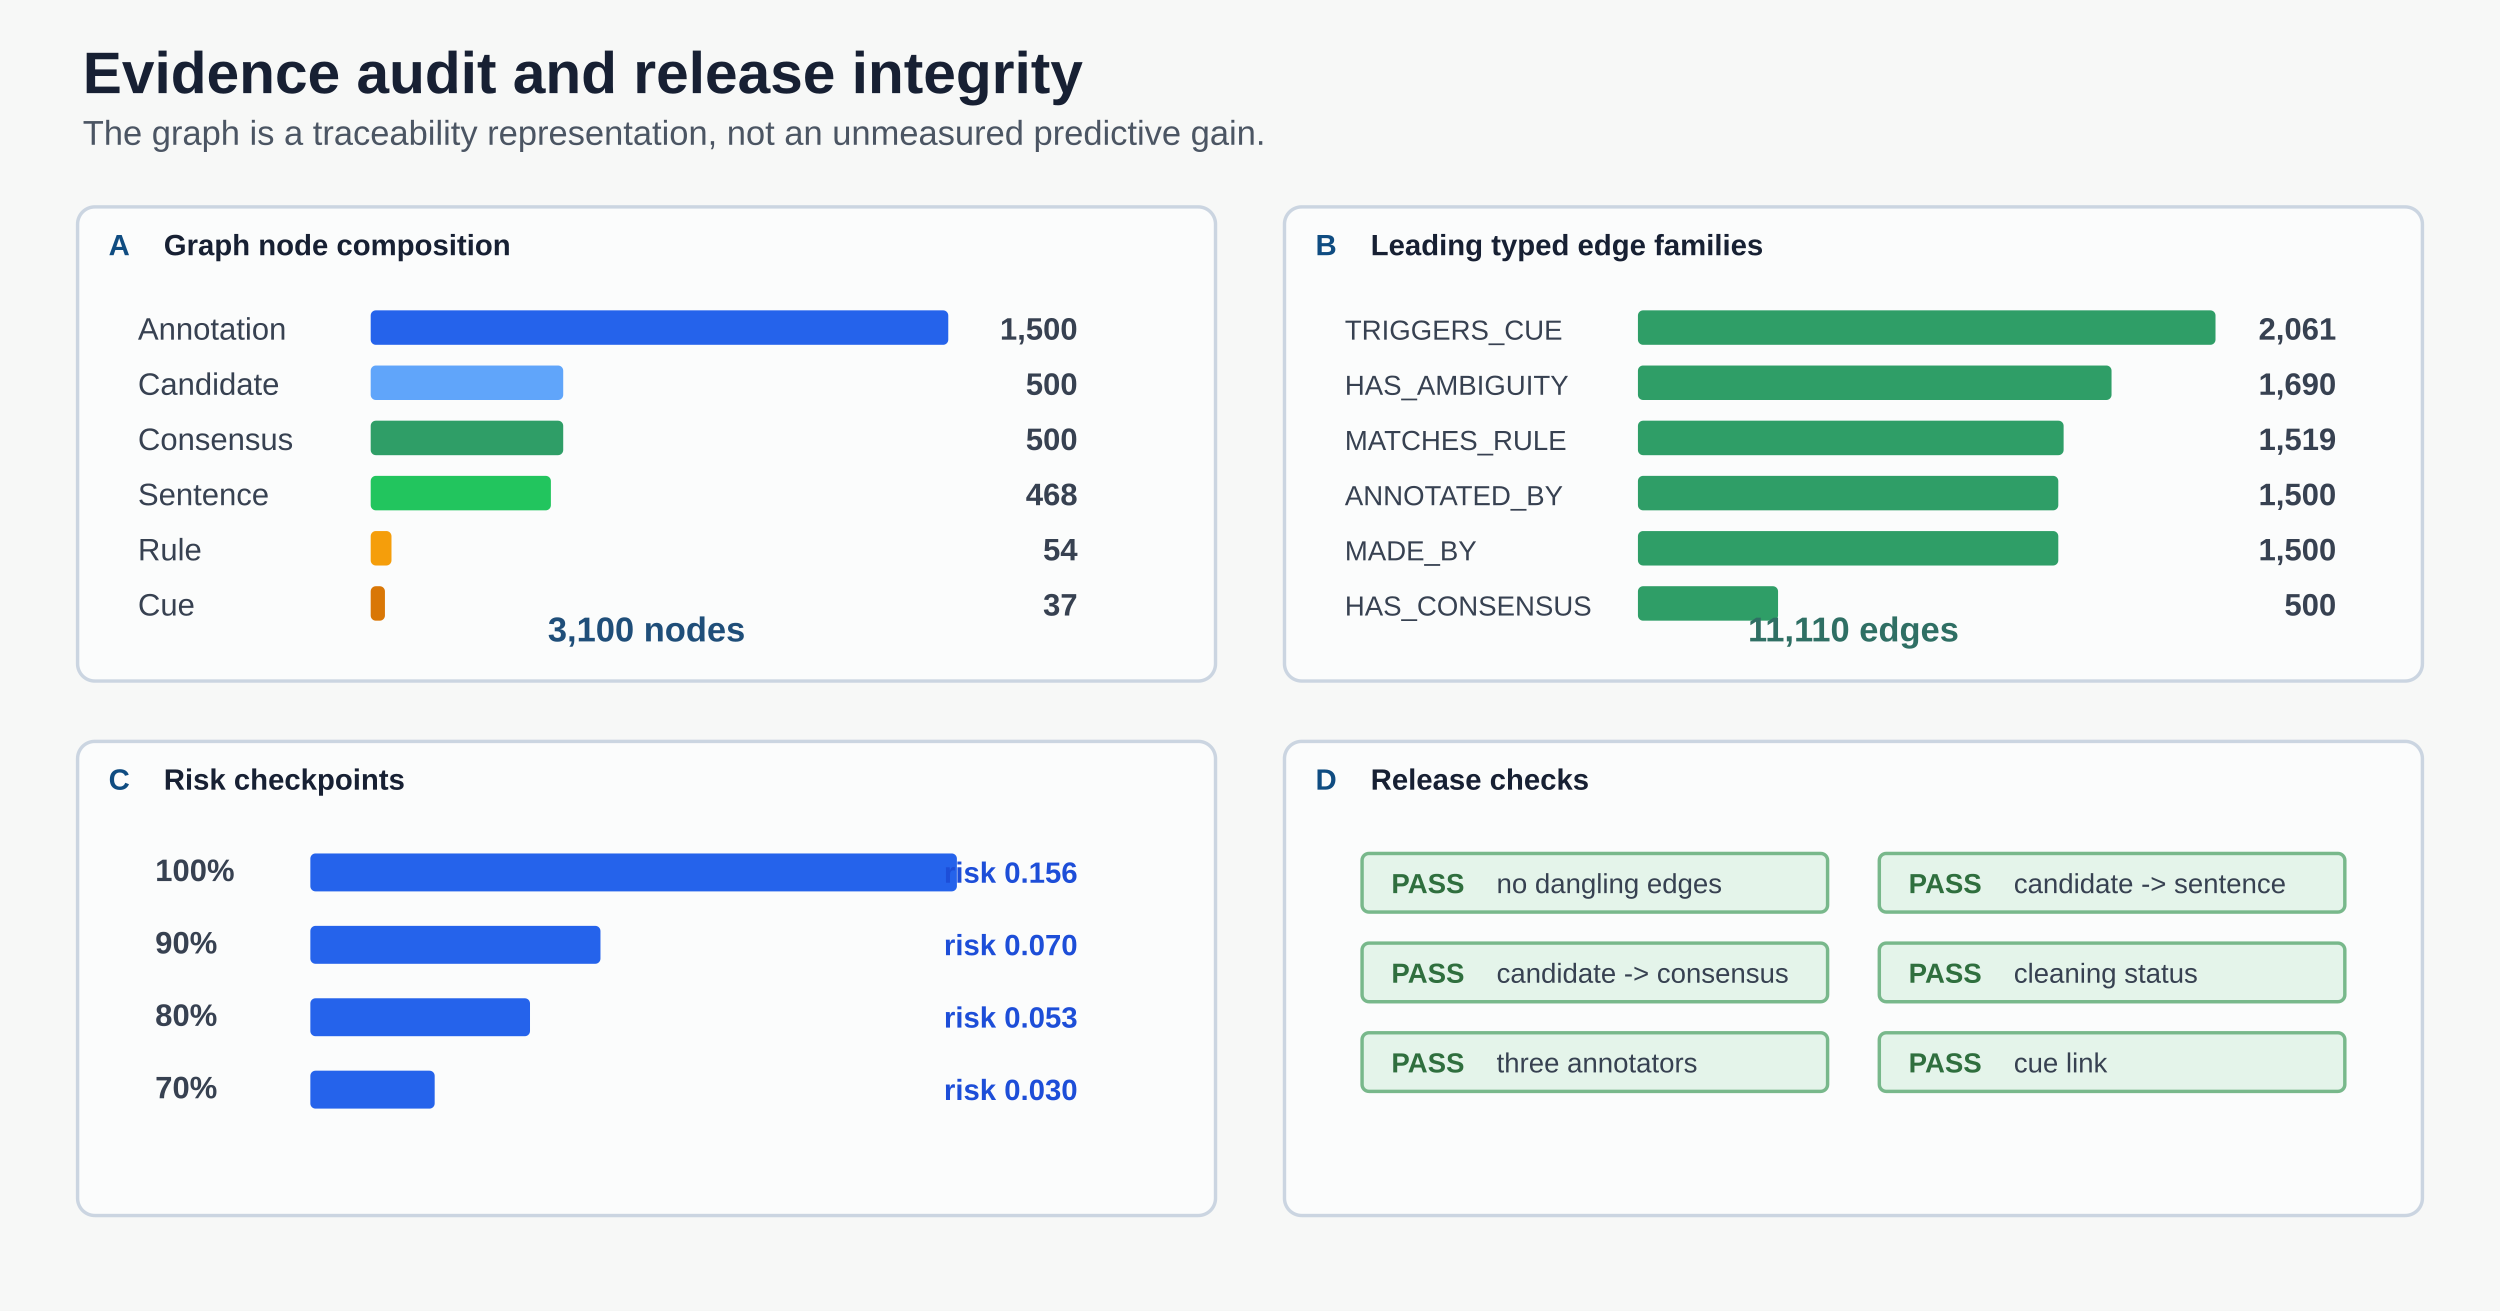
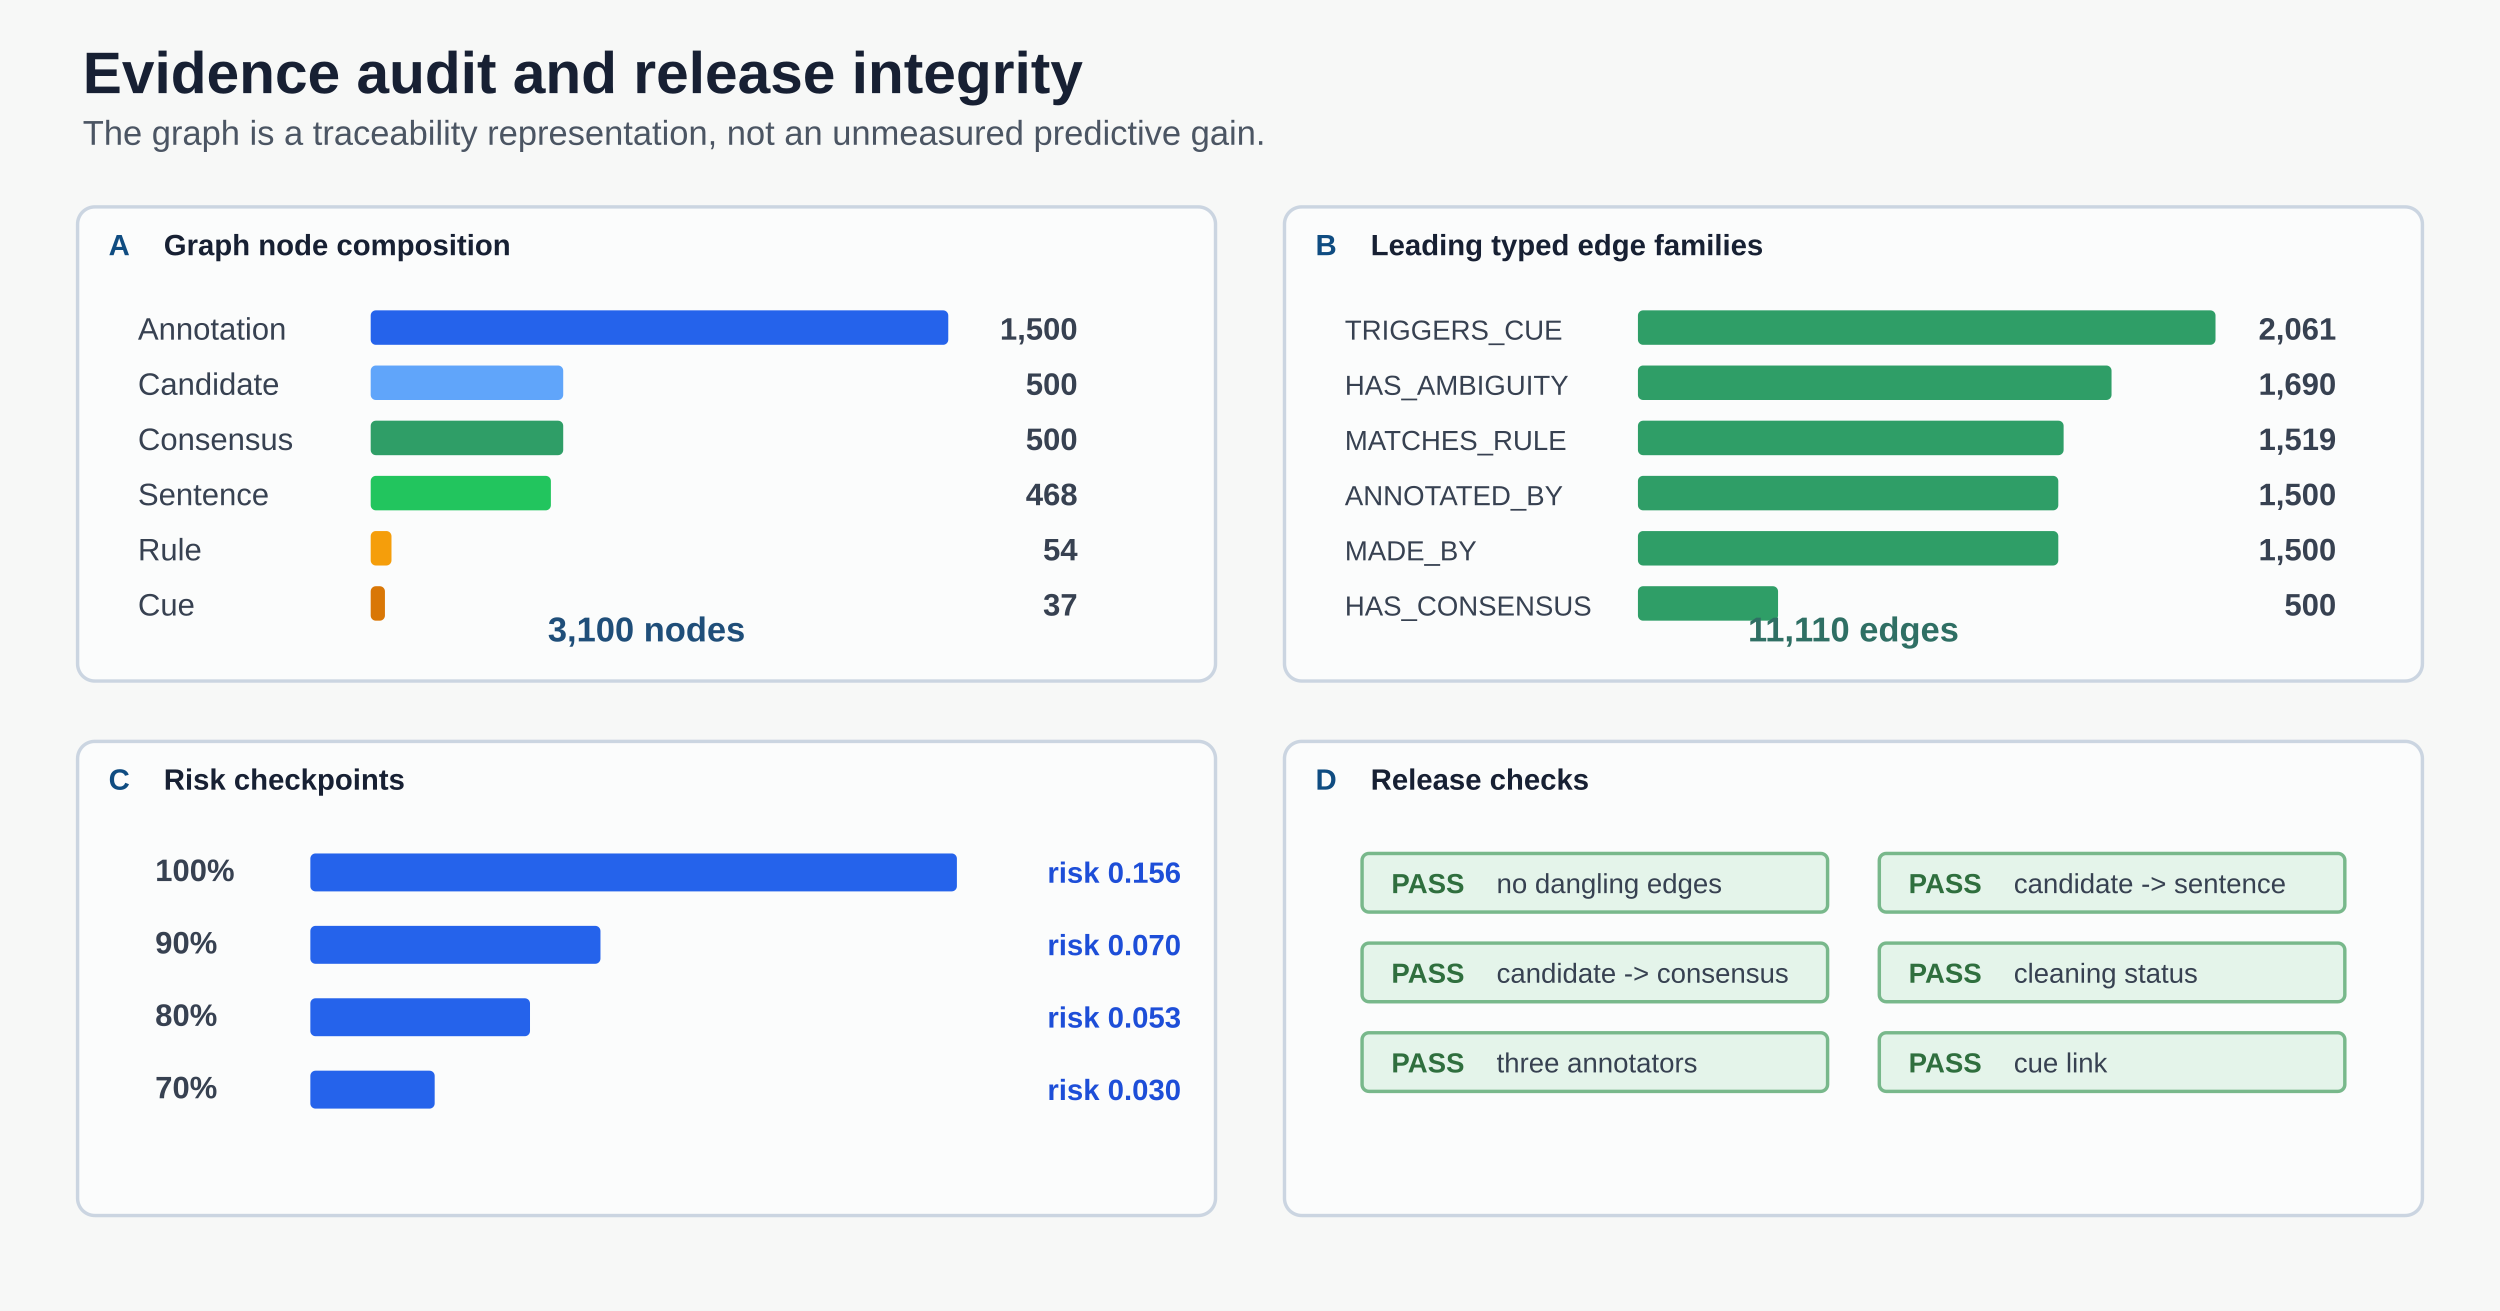
<svg xmlns="http://www.w3.org/2000/svg" width="1450" height="760" viewBox="0 0 1450 760">
  <rect width="100%" height="100%" fill="#FFFFFF" />
  <rect width="1450" height="760" fill="#F7F8F7" />
  <text x="48" y="54" font-family="Arial, Helvetica, sans-serif" font-size="34px" font-weight="700" text-anchor="start" fill="#172033">Evidence audit and release integrity</text>
  <text x="48" y="84" font-family="Arial, Helvetica, sans-serif" font-size="20px" font-weight="400" text-anchor="start" fill="#4B5563">The graph is a traceability representation, not an unmeasured predictive gain.</text>
  <rect x="45" y="120" width="660" height="275" rx="10" fill="#FBFCFC" stroke="#CBD5E1" stroke-width="2" />
  <text x="63" y="148" font-family="Arial, Helvetica, sans-serif" font-size="17px" font-weight="700" text-anchor="start" fill="#0F4C81">A</text>
  <text x="95" y="148" font-family="Arial, Helvetica, sans-serif" font-size="17px" font-weight="700" text-anchor="start" fill="#172033">Graph node composition</text>
  <text x="80" y="197" font-family="Arial, Helvetica, sans-serif" font-size="18px" font-weight="400" text-anchor="start" fill="#374151">Annotation</text>
  <rect x="215" y="180" width="335.0" height="20" rx="3" fill="#2563EB" stroke="#2563EB" stroke-width="0" />
  <text x="625" y="197" font-family="Arial, Helvetica, sans-serif" font-size="18px" font-weight="700" text-anchor="end" fill="#374151">1,500</text>
  <text x="80" y="229" font-family="Arial, Helvetica, sans-serif" font-size="18px" font-weight="400" text-anchor="start" fill="#374151">Candidate</text>
  <rect x="215" y="212" width="111.667" height="20" rx="3" fill="#60A5FA" stroke="#60A5FA" stroke-width="0" />
  <text x="625" y="229" font-family="Arial, Helvetica, sans-serif" font-size="18px" font-weight="700" text-anchor="end" fill="#374151">500</text>
  <text x="80" y="261" font-family="Arial, Helvetica, sans-serif" font-size="18px" font-weight="400" text-anchor="start" fill="#374151">Consensus</text>
  <rect x="215" y="244" width="111.667" height="20" rx="3" fill="#2F9E67" stroke="#2F9E67" stroke-width="0" />
  <text x="625" y="261" font-family="Arial, Helvetica, sans-serif" font-size="18px" font-weight="700" text-anchor="end" fill="#374151">500</text>
  <text x="80" y="293" font-family="Arial, Helvetica, sans-serif" font-size="18px" font-weight="400" text-anchor="start" fill="#374151">Sentence</text>
  <rect x="215" y="276" width="104.52" height="20" rx="3" fill="#22C55E" stroke="#22C55E" stroke-width="0" />
  <text x="625" y="293" font-family="Arial, Helvetica, sans-serif" font-size="18px" font-weight="700" text-anchor="end" fill="#374151">468</text>
  <text x="80" y="325" font-family="Arial, Helvetica, sans-serif" font-size="18px" font-weight="400" text-anchor="start" fill="#374151">Rule</text>
  <rect x="215" y="308" width="12.06" height="20" rx="3" fill="#F59E0B" stroke="#F59E0B" stroke-width="0" />
  <text x="625" y="325" font-family="Arial, Helvetica, sans-serif" font-size="18px" font-weight="700" text-anchor="end" fill="#374151">54</text>
  <text x="80" y="357" font-family="Arial, Helvetica, sans-serif" font-size="18px" font-weight="400" text-anchor="start" fill="#374151">Cue</text>
  <rect x="215" y="340" width="8.263" height="20" rx="3" fill="#D97706" stroke="#D97706" stroke-width="0" />
  <text x="625" y="357" font-family="Arial, Helvetica, sans-serif" font-size="18px" font-weight="700" text-anchor="end" fill="#374151">37</text>
  <text x="375" y="372" font-family="Arial, Helvetica, sans-serif" font-size="20px" font-weight="700" text-anchor="middle" fill="#1F4E79">3,100 nodes</text>
  <rect x="745" y="120" width="660" height="275" rx="10" fill="#FBFCFC" stroke="#CBD5E1" stroke-width="2" />
  <text x="763" y="148" font-family="Arial, Helvetica, sans-serif" font-size="17px" font-weight="700" text-anchor="start" fill="#0F4C81">B</text>
  <text x="795" y="148" font-family="Arial, Helvetica, sans-serif" font-size="17px" font-weight="700" text-anchor="start" fill="#172033">Leading typed edge families</text>
  <text x="780" y="197" font-family="Arial, Helvetica, sans-serif" font-size="16px" font-weight="400" text-anchor="start" fill="#374151">TRIGGERS_CUE</text>
  <rect x="950" y="180" width="335.0" height="20" rx="3" fill="#2F9E67" stroke="#2F9E67" stroke-width="0" />
  <text x="1355" y="197" font-family="Arial, Helvetica, sans-serif" font-size="18px" font-weight="700" text-anchor="end" fill="#374151">2,061</text>
  <text x="780" y="229" font-family="Arial, Helvetica, sans-serif" font-size="16px" font-weight="400" text-anchor="start" fill="#374151">HAS_AMBIGUITY</text>
  <rect x="950" y="212" width="274.697" height="20" rx="3" fill="#2F9E67" stroke="#2F9E67" stroke-width="0" />
  <text x="1355" y="229" font-family="Arial, Helvetica, sans-serif" font-size="18px" font-weight="700" text-anchor="end" fill="#374151">1,690</text>
  <text x="780" y="261" font-family="Arial, Helvetica, sans-serif" font-size="16px" font-weight="400" text-anchor="start" fill="#374151">MATCHES_RULE</text>
  <rect x="950" y="244" width="246.902" height="20" rx="3" fill="#2F9E67" stroke="#2F9E67" stroke-width="0" />
  <text x="1355" y="261" font-family="Arial, Helvetica, sans-serif" font-size="18px" font-weight="700" text-anchor="end" fill="#374151">1,519</text>
  <text x="780" y="293" font-family="Arial, Helvetica, sans-serif" font-size="16px" font-weight="400" text-anchor="start" fill="#374151">ANNOTATED_BY</text>
  <rect x="950" y="276" width="243.814" height="20" rx="3" fill="#2F9E67" stroke="#2F9E67" stroke-width="0" />
  <text x="1355" y="293" font-family="Arial, Helvetica, sans-serif" font-size="18px" font-weight="700" text-anchor="end" fill="#374151">1,500</text>
  <text x="780" y="325" font-family="Arial, Helvetica, sans-serif" font-size="16px" font-weight="400" text-anchor="start" fill="#374151">MADE_BY</text>
  <rect x="950" y="308" width="243.814" height="20" rx="3" fill="#2F9E67" stroke="#2F9E67" stroke-width="0" />
  <text x="1355" y="325" font-family="Arial, Helvetica, sans-serif" font-size="18px" font-weight="700" text-anchor="end" fill="#374151">1,500</text>
  <text x="780" y="357" font-family="Arial, Helvetica, sans-serif" font-size="16px" font-weight="400" text-anchor="start" fill="#374151">HAS_CONSENSUS</text>
  <rect x="950" y="340" width="81.271" height="20" rx="3" fill="#2F9E67" stroke="#2F9E67" stroke-width="0" />
  <text x="1355" y="357" font-family="Arial, Helvetica, sans-serif" font-size="18px" font-weight="700" text-anchor="end" fill="#374151">500</text>
  <text x="1075" y="372" font-family="Arial, Helvetica, sans-serif" font-size="20px" font-weight="700" text-anchor="middle" fill="#2F6F64">11,110 edges</text>
  <rect x="45" y="430" width="660" height="275" rx="10" fill="#FBFCFC" stroke="#CBD5E1" stroke-width="2" />
  <text x="63" y="458" font-family="Arial, Helvetica, sans-serif" font-size="17px" font-weight="700" text-anchor="start" fill="#0F4C81">C</text>
  <text x="95" y="458" font-family="Arial, Helvetica, sans-serif" font-size="17px" font-weight="700" text-anchor="start" fill="#172033">Risk checkpoints</text>
  <text x="90" y="511" font-family="Arial, Helvetica, sans-serif" font-size="18px" font-weight="700" text-anchor="start" fill="#374151">100%</text>
  <rect x="180" y="495" width="375.0" height="22" rx="3" fill="#2563EB" stroke="#2563EB" stroke-width="0" />
-   <text x="625" y="512" font-family="Arial, Helvetica, sans-serif" font-size="17px" font-weight="700" text-anchor="end" fill="#1D4ED8">risk 0.156</text>
+   <text x="685" y="512" font-family="Arial, Helvetica, sans-serif" font-size="17px" font-weight="700" text-anchor="end" fill="#1D4ED8">risk 0.156</text>
  <text x="90" y="553" font-family="Arial, Helvetica, sans-serif" font-size="18px" font-weight="700" text-anchor="start" fill="#374151">90%</text>
  <rect x="180" y="537" width="168.269" height="22" rx="3" fill="#2563EB" stroke="#2563EB" stroke-width="0" />
-   <text x="625" y="554" font-family="Arial, Helvetica, sans-serif" font-size="17px" font-weight="700" text-anchor="end" fill="#1D4ED8">risk 0.070</text>
+   <text x="685" y="554" font-family="Arial, Helvetica, sans-serif" font-size="17px" font-weight="700" text-anchor="end" fill="#1D4ED8">risk 0.070</text>
  <text x="90" y="595" font-family="Arial, Helvetica, sans-serif" font-size="18px" font-weight="700" text-anchor="start" fill="#374151">80%</text>
  <rect x="180" y="579" width="127.404" height="22" rx="3" fill="#2563EB" stroke="#2563EB" stroke-width="0" />
-   <text x="625" y="596" font-family="Arial, Helvetica, sans-serif" font-size="17px" font-weight="700" text-anchor="end" fill="#1D4ED8">risk 0.053</text>
+   <text x="685" y="596" font-family="Arial, Helvetica, sans-serif" font-size="17px" font-weight="700" text-anchor="end" fill="#1D4ED8">risk 0.053</text>
  <text x="90" y="637" font-family="Arial, Helvetica, sans-serif" font-size="18px" font-weight="700" text-anchor="start" fill="#374151">70%</text>
  <rect x="180" y="621" width="72.115" height="22" rx="3" fill="#2563EB" stroke="#2563EB" stroke-width="0" />
-   <text x="625" y="638" font-family="Arial, Helvetica, sans-serif" font-size="17px" font-weight="700" text-anchor="end" fill="#1D4ED8">risk 0.030</text>
+   <text x="685" y="638" font-family="Arial, Helvetica, sans-serif" font-size="17px" font-weight="700" text-anchor="end" fill="#1D4ED8">risk 0.030</text>
  <rect x="745" y="430" width="660" height="275" rx="10" fill="#FBFCFC" stroke="#CBD5E1" stroke-width="2" />
  <text x="763" y="458" font-family="Arial, Helvetica, sans-serif" font-size="17px" font-weight="700" text-anchor="start" fill="#0F4C81">D</text>
  <text x="795" y="458" font-family="Arial, Helvetica, sans-serif" font-size="17px" font-weight="700" text-anchor="start" fill="#172033">Release checks</text>
  <rect x="790" y="495" width="270" height="34" rx="4" fill="#E4F4EA" stroke="#78B88B" stroke-width="2" />
  <text x="807" y="518" font-family="Arial, Helvetica, sans-serif" font-size="16px" font-weight="700" text-anchor="start" fill="#2F6F3E">PASS</text>
  <text x="868" y="518" font-family="Arial, Helvetica, sans-serif" font-size="16px" font-weight="400" text-anchor="start" fill="#374151">no dangling edges</text>
  <rect x="1090" y="495" width="270" height="34" rx="4" fill="#E4F4EA" stroke="#78B88B" stroke-width="2" />
  <text x="1107" y="518" font-family="Arial, Helvetica, sans-serif" font-size="16px" font-weight="700" text-anchor="start" fill="#2F6F3E">PASS</text>
  <text x="1168" y="518" font-family="Arial, Helvetica, sans-serif" font-size="16px" font-weight="400" text-anchor="start" fill="#374151">candidate -&gt; sentence</text>
  <rect x="790" y="547" width="270" height="34" rx="4" fill="#E4F4EA" stroke="#78B88B" stroke-width="2" />
  <text x="807" y="570" font-family="Arial, Helvetica, sans-serif" font-size="16px" font-weight="700" text-anchor="start" fill="#2F6F3E">PASS</text>
  <text x="868" y="570" font-family="Arial, Helvetica, sans-serif" font-size="16px" font-weight="400" text-anchor="start" fill="#374151">candidate -&gt; consensus</text>
  <rect x="1090" y="547" width="270" height="34" rx="4" fill="#E4F4EA" stroke="#78B88B" stroke-width="2" />
  <text x="1107" y="570" font-family="Arial, Helvetica, sans-serif" font-size="16px" font-weight="700" text-anchor="start" fill="#2F6F3E">PASS</text>
  <text x="1168" y="570" font-family="Arial, Helvetica, sans-serif" font-size="16px" font-weight="400" text-anchor="start" fill="#374151">cleaning status</text>
  <rect x="790" y="599" width="270" height="34" rx="4" fill="#E4F4EA" stroke="#78B88B" stroke-width="2" />
  <text x="807" y="622" font-family="Arial, Helvetica, sans-serif" font-size="16px" font-weight="700" text-anchor="start" fill="#2F6F3E">PASS</text>
  <text x="868" y="622" font-family="Arial, Helvetica, sans-serif" font-size="16px" font-weight="400" text-anchor="start" fill="#374151">three annotators</text>
  <rect x="1090" y="599" width="270" height="34" rx="4" fill="#E4F4EA" stroke="#78B88B" stroke-width="2" />
  <text x="1107" y="622" font-family="Arial, Helvetica, sans-serif" font-size="16px" font-weight="700" text-anchor="start" fill="#2F6F3E">PASS</text>
  <text x="1168" y="622" font-family="Arial, Helvetica, sans-serif" font-size="16px" font-weight="400" text-anchor="start" fill="#374151">cue link</text>
</svg>
